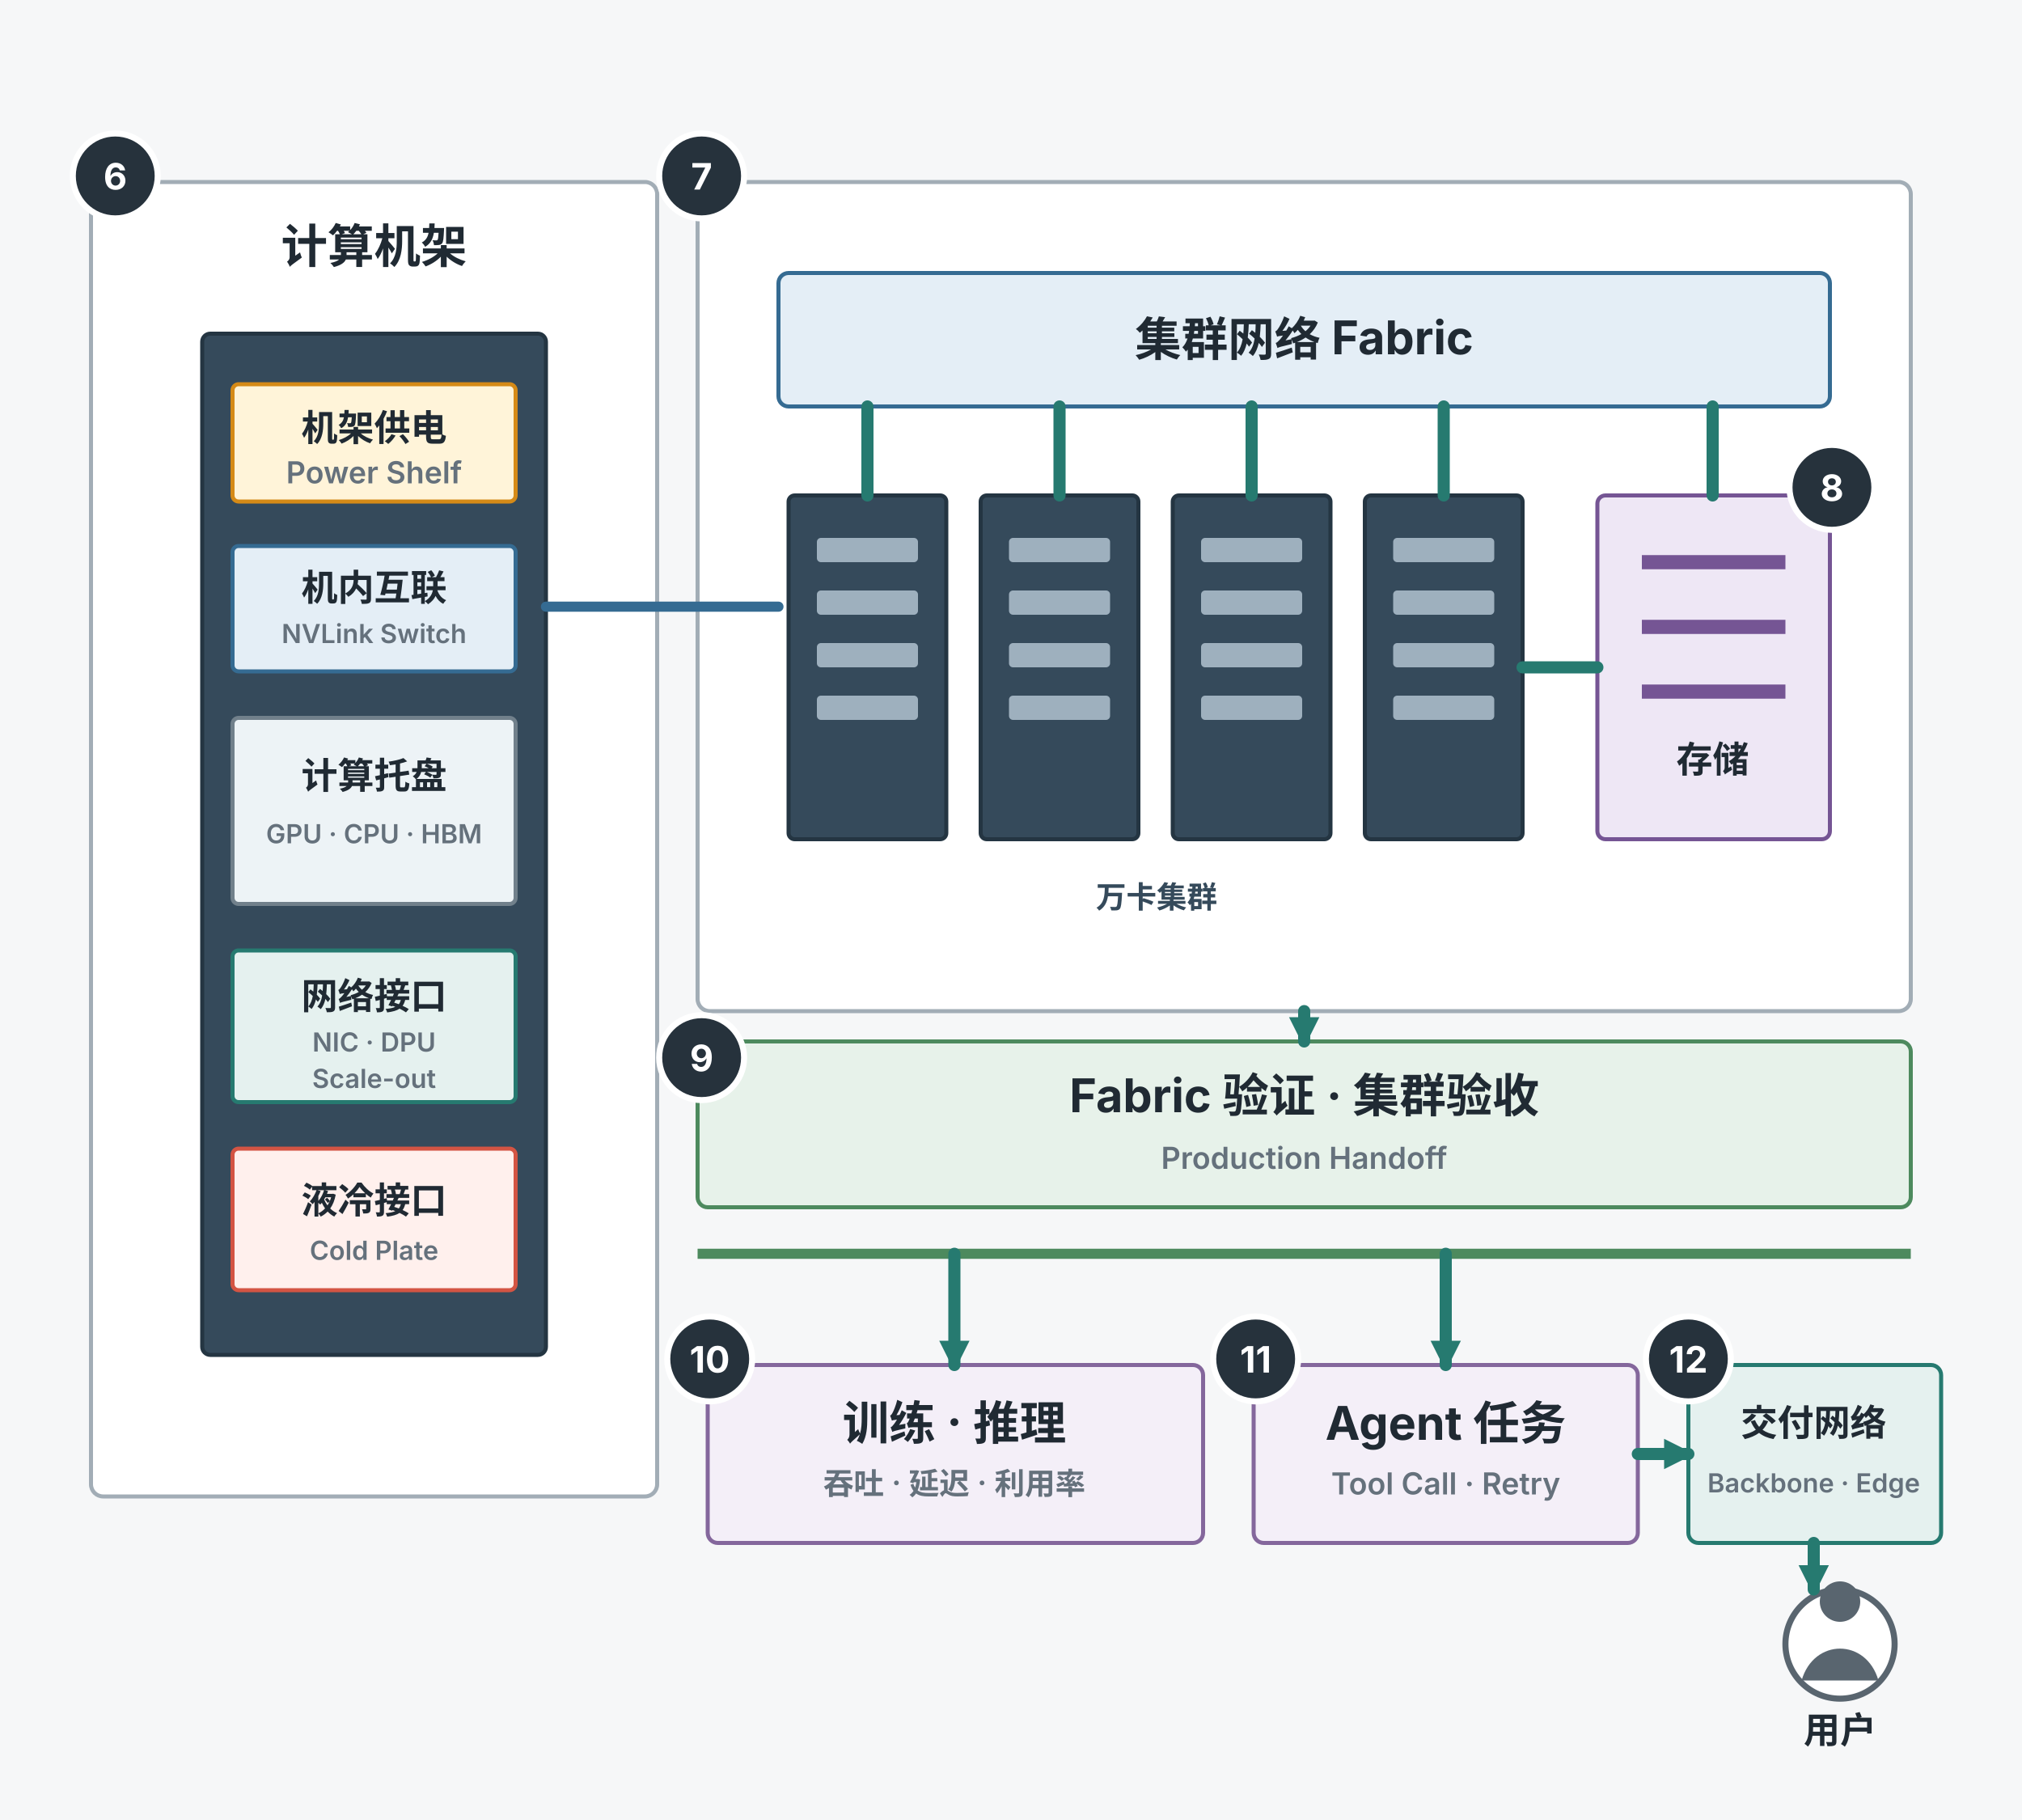
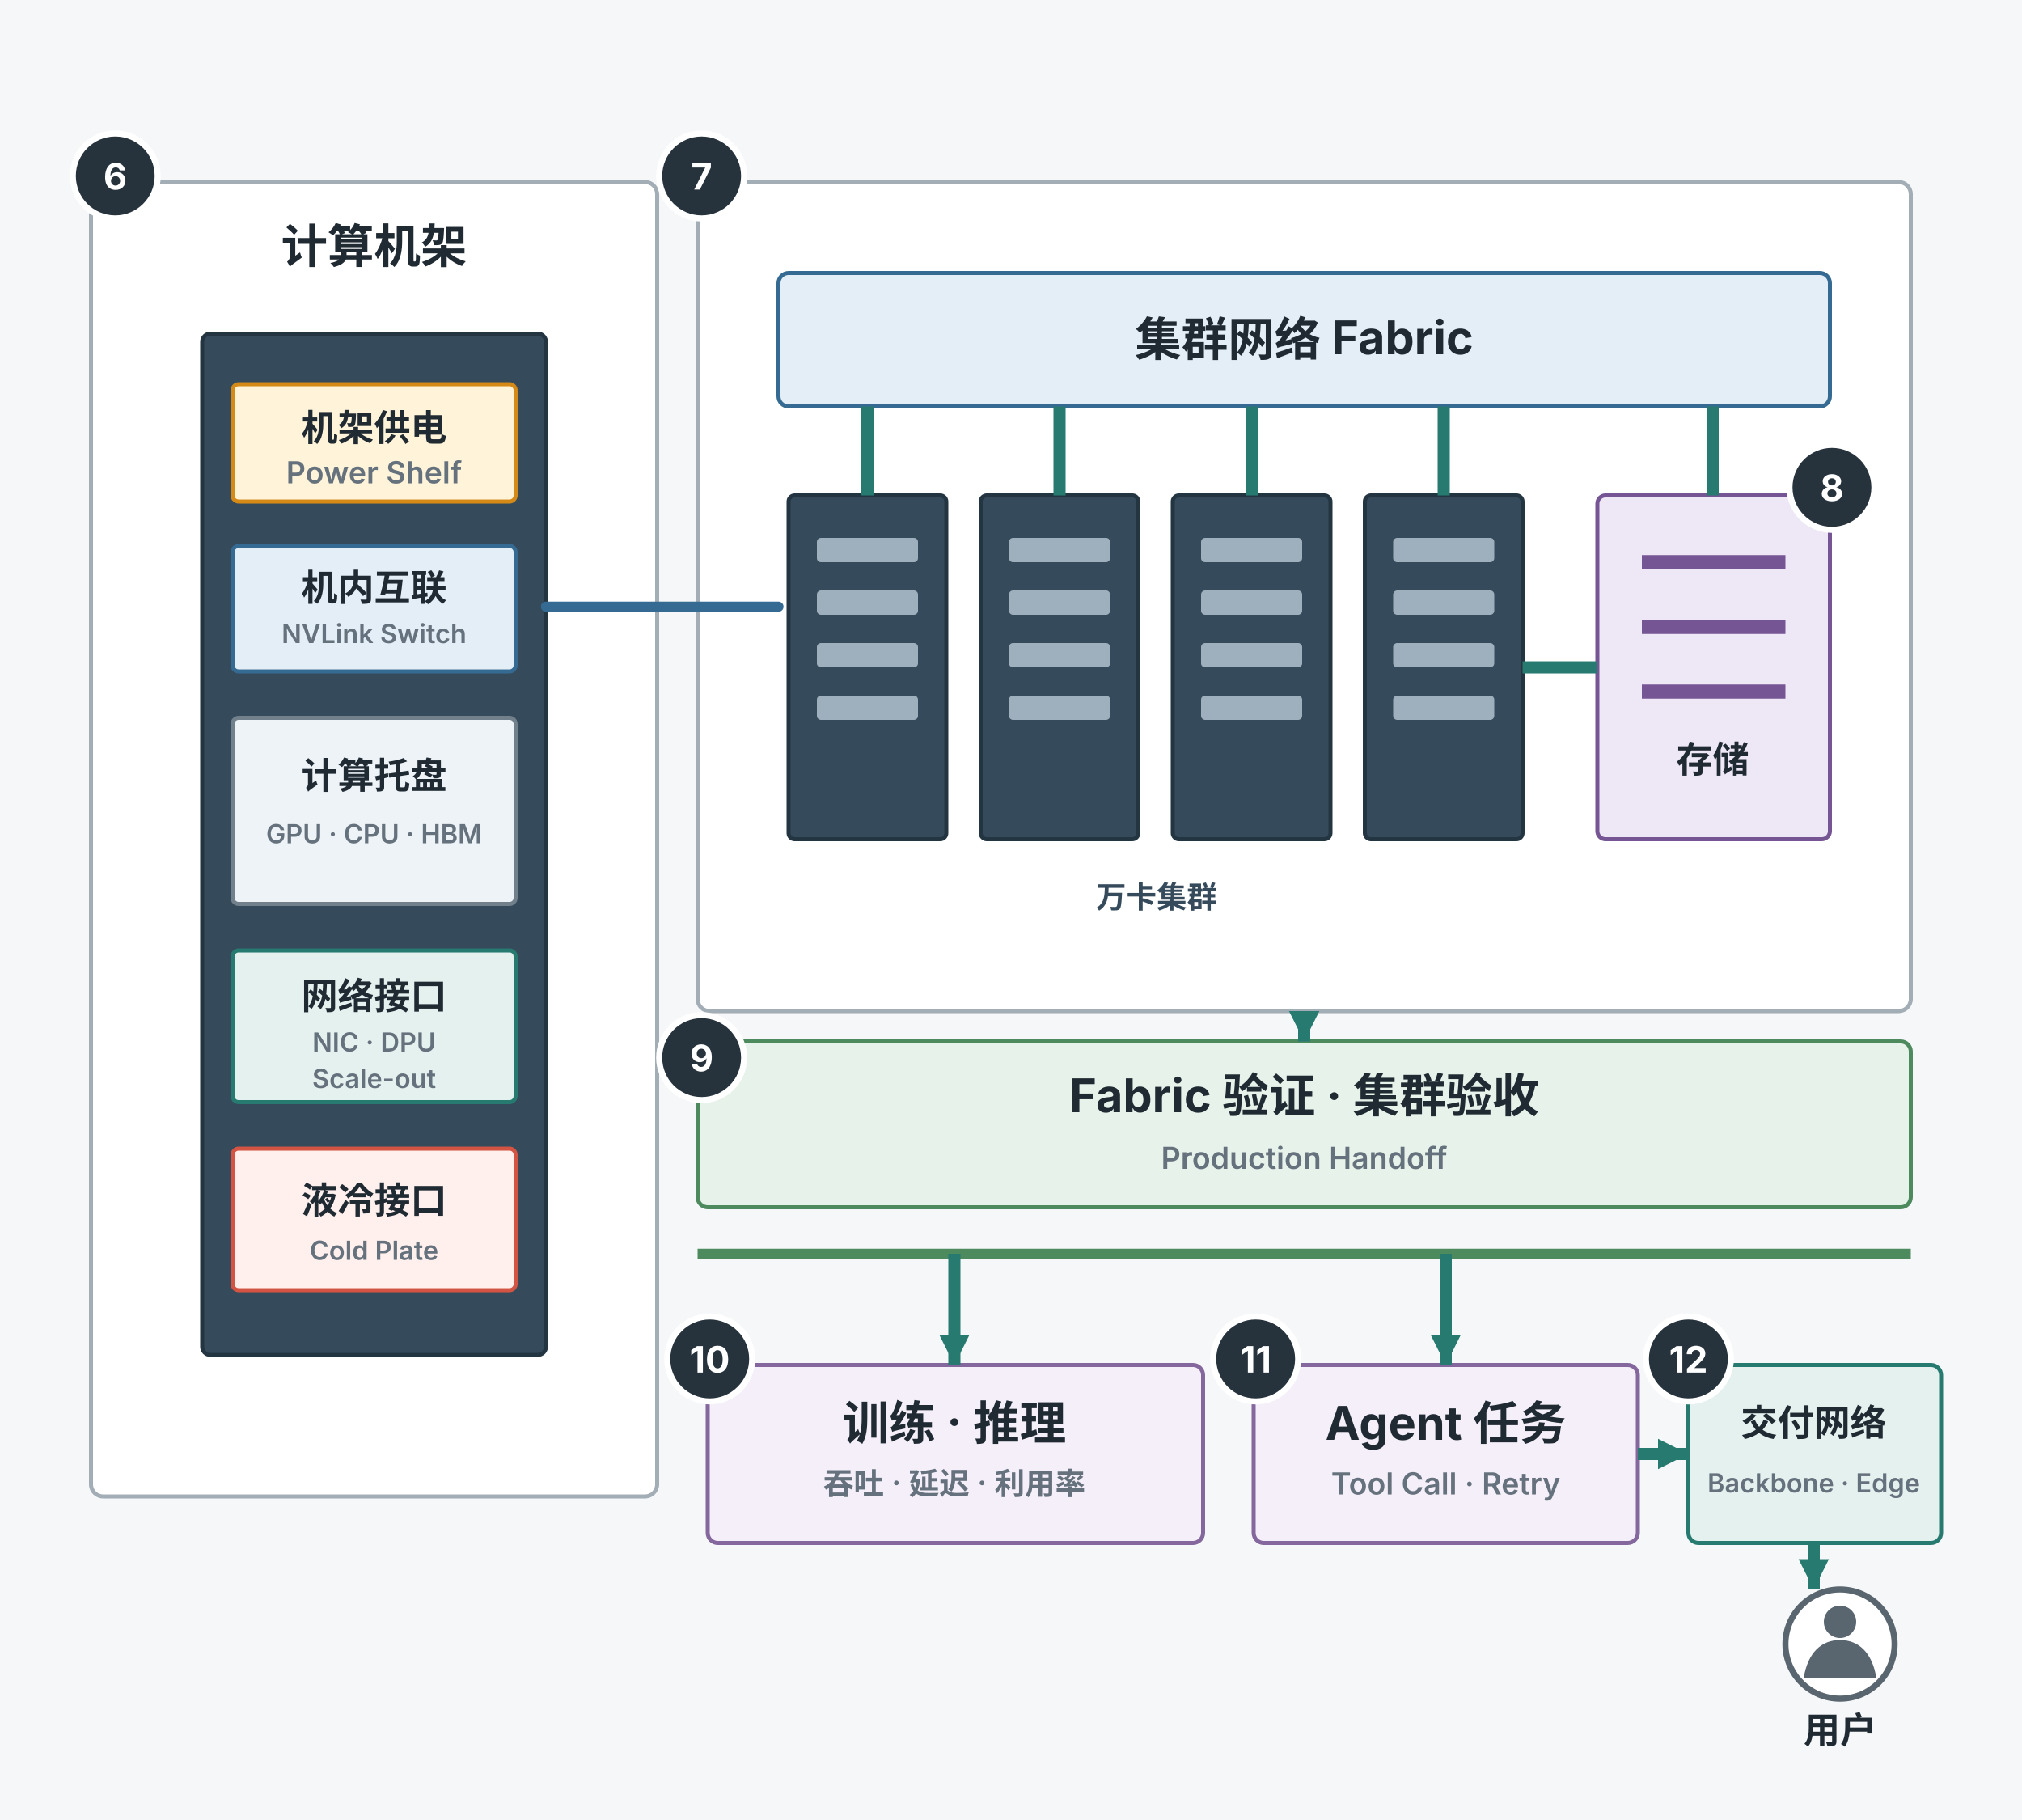
<svg xmlns="http://www.w3.org/2000/svg" width="1000" height="900" viewBox="0 0 1000 900" role="img" aria-labelledby="title desc">
  <defs>
-     <marker id="d" markerWidth="15" markerHeight="15" refX="12" refY="7.5" orient="auto" markerUnits="userSpaceOnUse">
+     <marker id="d" markerWidth="15" markerHeight="15" refX="15" refY="7.5" orient="auto" markerUnits="userSpaceOnUse">
      <path d="M0 0L15 7.5L0 15Z" fill="#267a70" />
    </marker>
    <style>
      .bg{fill:#f6f7f8}.panel{fill:#fff;stroke:#a2adb6;stroke-width:2}.rack{fill:#354a5b;stroke:#243542;stroke-width:2}.slot{fill:#9eb0be}.fabric{fill:#e4eef6;stroke:#356b92;stroke-width:2}.storage{fill:#eee7f5;stroke:#755594;stroke-width:2}.workload{fill:#f4eff8;stroke:#84679c;stroke-width:2}.delivery{fill:#e5f1ef;stroke:#267a70;stroke-width:2}.gate{fill:#e7f2ea;stroke:#4d8a5e;stroke-width:2}
      .ink{fill:#202a33}.muted{fill:#65717c}.label{font:700 23px -apple-system,BlinkMacSystemFont,"Segoe UI",sans-serif}.minor{font:600 18px -apple-system,BlinkMacSystemFont,"Segoe UI",sans-serif}.tiny{font:600 15px -apple-system,BlinkMacSystemFont,"Segoe UI",sans-serif}.micro{font:600 13px -apple-system,BlinkMacSystemFont,"Segoe UI",sans-serif}.center{text-anchor:middle}
-       .data{fill:none;stroke:#267a70;stroke-width:6;stroke-linecap:round;stroke-linejoin:round}.scaleup{fill:none;stroke:#356b92;stroke-width:5;stroke-linecap:round}.marker{fill:#26323c;stroke:#fff;stroke-width:3}.num{fill:#fff;font:700 18px -apple-system,BlinkMacSystemFont,"Segoe UI",sans-serif;text-anchor:middle;dominant-baseline:middle}
+       .data{fill:none;stroke:#267a70;stroke-width:6;stroke-linecap:butt;stroke-linejoin:round}.scaleup{fill:none;stroke:#356b92;stroke-width:5;stroke-linecap:round}.marker{fill:#26323c;stroke:#fff;stroke-width:3}.num{fill:#fff;font:700 18px -apple-system,BlinkMacSystemFont,"Segoe UI",sans-serif;text-anchor:middle;dominant-baseline:middle}
    </style>
  </defs>
  <rect class="bg" width="1000" height="900" />
  <rect class="panel" x="45" y="90" width="280" height="650" rx="6" />
  <text class="label ink center" x="185" y="130">计算机架</text>
  <rect class="rack" x="100" y="165" width="170" height="505" rx="4" />
  <rect x="115" y="190" width="140" height="58" rx="3" fill="#fff4d9" stroke="#d58a17" stroke-width="2" />
  <text class="minor ink center" x="185" y="218">机架供电</text>
  <text class="tiny muted center" x="185" y="239">Power Shelf</text>
  <rect x="115" y="270" width="140" height="62" rx="3" fill="#e4eef6" stroke="#356b92" stroke-width="2" />
  <text class="minor ink center" x="185" y="297">机内互联</text>
  <text class="micro muted center" x="185" y="318">NVLink Switch</text>
  <rect x="115" y="355" width="140" height="92" rx="3" fill="#edf3f6" stroke="#71808b" stroke-width="2" />
  <text class="minor ink center" x="185" y="390">计算托盘</text>
  <text class="micro muted center" x="185" y="417">GPU · CPU · HBM</text>
  <rect x="115" y="470" width="140" height="75" rx="3" fill="#e5f1ef" stroke="#267a70" stroke-width="2" />
  <text class="minor ink center" x="185" y="499">网络接口</text>
  <text class="micro muted center" x="185" y="520">NIC · DPU</text>
  <text class="micro muted center" x="185" y="538">Scale-out</text>
  <rect x="115" y="568" width="140" height="70" rx="3" fill="#fff0ed" stroke="#d35443" stroke-width="2" />
  <text class="minor ink center" x="185" y="600">液冷接口</text>
  <text class="micro muted center" x="185" y="623">Cold Plate</text>
  <circle class="marker" cx="57" cy="87" r="21" />
  <text class="num" x="57" y="87">6</text>
  <rect class="panel" x="345" y="90" width="600" height="410" rx="6" />
  <rect class="fabric" x="385" y="135" width="520" height="66" rx="5" />
  <text class="label ink center" x="645" y="176">集群网络 Fabric</text>
  <circle class="marker" cx="347" cy="87" r="21" />
  <text class="num" x="347" y="87">7</text>
  <g>
    <rect class="rack" x="390" y="245" width="78" height="170" rx="3" />
    <rect class="rack" x="485" y="245" width="78" height="170" rx="3" />
    <rect class="rack" x="580" y="245" width="78" height="170" rx="3" />
    <rect class="rack" x="675" y="245" width="78" height="170" rx="3" />
    <g class="slot">
      <rect x="404" y="266" width="50" height="12" rx="2" />
      <rect x="404" y="292" width="50" height="12" rx="2" />
      <rect x="404" y="318" width="50" height="12" rx="2" />
      <rect x="404" y="344" width="50" height="12" rx="2" />
      <rect x="499" y="266" width="50" height="12" rx="2" />
      <rect x="499" y="292" width="50" height="12" rx="2" />
      <rect x="499" y="318" width="50" height="12" rx="2" />
      <rect x="499" y="344" width="50" height="12" rx="2" />
      <rect x="594" y="266" width="50" height="12" rx="2" />
      <rect x="594" y="292" width="50" height="12" rx="2" />
      <rect x="594" y="318" width="50" height="12" rx="2" />
      <rect x="594" y="344" width="50" height="12" rx="2" />
      <rect x="689" y="266" width="50" height="12" rx="2" />
      <rect x="689" y="292" width="50" height="12" rx="2" />
      <rect x="689" y="318" width="50" height="12" rx="2" />
      <rect x="689" y="344" width="50" height="12" rx="2" />
    </g>
    <text class="tiny center" x="572" y="449" fill="#354a5b">万卡集群</text>
  </g>
  <rect class="storage" x="790" y="245" width="115" height="170" rx="4" />
  <path d="M812 278H883M812 310H883M812 342H883" stroke="#755594" stroke-width="7" />
  <text class="minor ink center" x="847" y="382">存储</text>
  <circle class="marker" cx="906" cy="241" r="21" />
  <text class="num" x="906" y="241">8</text>
  <rect class="gate" x="345" y="515" width="600" height="82" rx="5" />
  <text class="label ink center" x="645" y="550">Fabric 验证 · 集群验收</text>
  <text class="tiny muted center" x="645" y="578">Production Handoff</text>
  <circle class="marker" cx="347" cy="523" r="21" />
  <text class="num" x="347" y="523">9</text>
  <path d="M345 620H945" stroke="#4d8a5e" stroke-width="5" />
  <rect class="workload" x="350" y="675" width="245" height="88" rx="5" />
  <text class="label ink center" x="472" y="712">训练 · 推理</text>
  <text class="tiny muted center" x="472" y="739">吞吐 · 延迟 · 利用率</text>
  <circle class="marker" cx="351" cy="672" r="21" />
  <text class="num" x="351" y="672">10</text>
  <rect class="workload" x="620" y="675" width="190" height="88" rx="5" />
  <text class="label ink center" x="715" y="712">Agent 任务</text>
  <text class="tiny muted center" x="715" y="739">Tool Call · Retry</text>
  <circle class="marker" cx="621" cy="672" r="21" />
  <text class="num" x="621" y="672">11</text>
  <rect class="delivery" x="835" y="675" width="125" height="88" rx="5" />
  <text class="minor ink center" x="897" y="710">交付网络</text>
  <text class="micro muted center" x="897" y="738">Backbone · Edge</text>
  <circle class="marker" cx="835" cy="672" r="21" />
  <text class="num" x="835" y="672">12</text>
  <circle cx="910" cy="813" r="27" fill="#fff" stroke="#59656f" stroke-width="3" />
-   <circle cx="910" cy="792" r="10" fill="#59656f" />
-   <path d="M891 831C897 810 923 810 929 831" fill="#59656f" />
+   <circle cx="910" cy="802" r="8" fill="#59656f" />
+   <path d="M892 830C894 817 901 811 910 811C919 811 926 817 928 830Z" fill="#59656f" />
  <text class="minor ink center" x="910" y="862">用户</text>
  <path class="scaleup" d="M270 300H385" />
  <path class="data" d="M429 245V201M524 245V201M619 245V201M714 245V201M790 330H753M847 245V201" />
  <path class="data" d="M645 500V515" marker-end="url(#d)" />
  <path class="data" d="M472 620V675" marker-end="url(#d)" />
  <path class="data" d="M715 620V675" marker-end="url(#d)" />
  <path class="data" d="M810 719H835" marker-end="url(#d)" />
  <path class="data" d="M897 763V786" marker-end="url(#d)" />
</svg>
